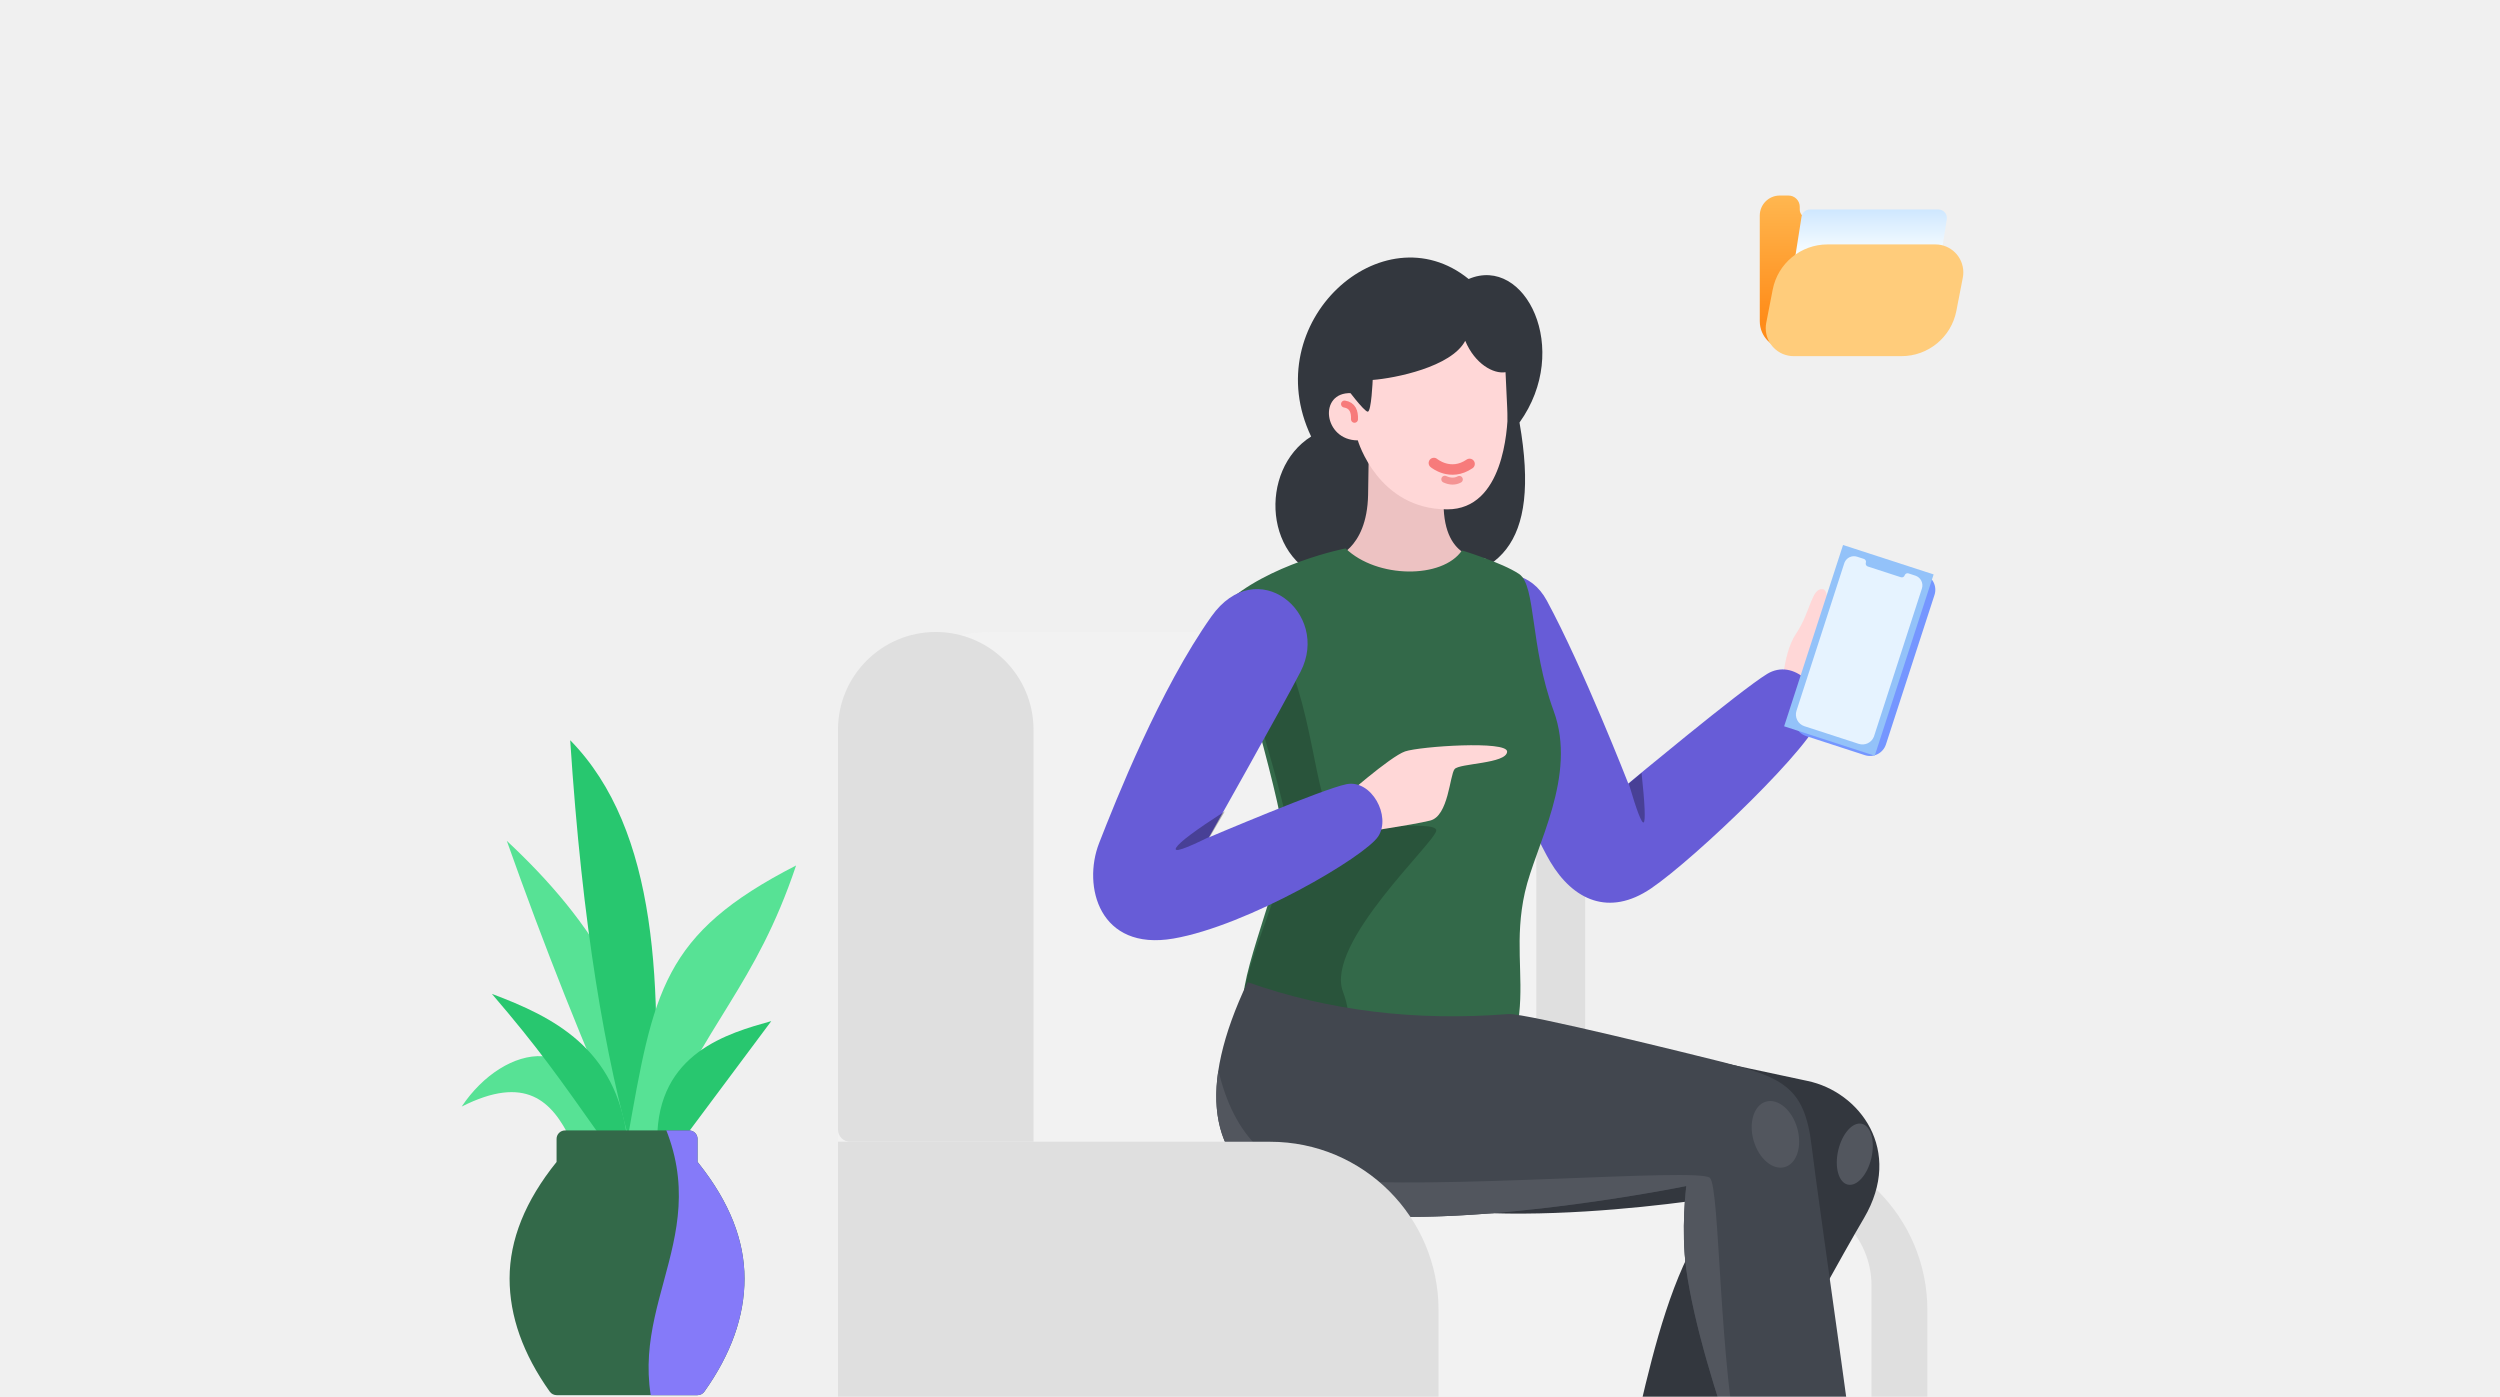
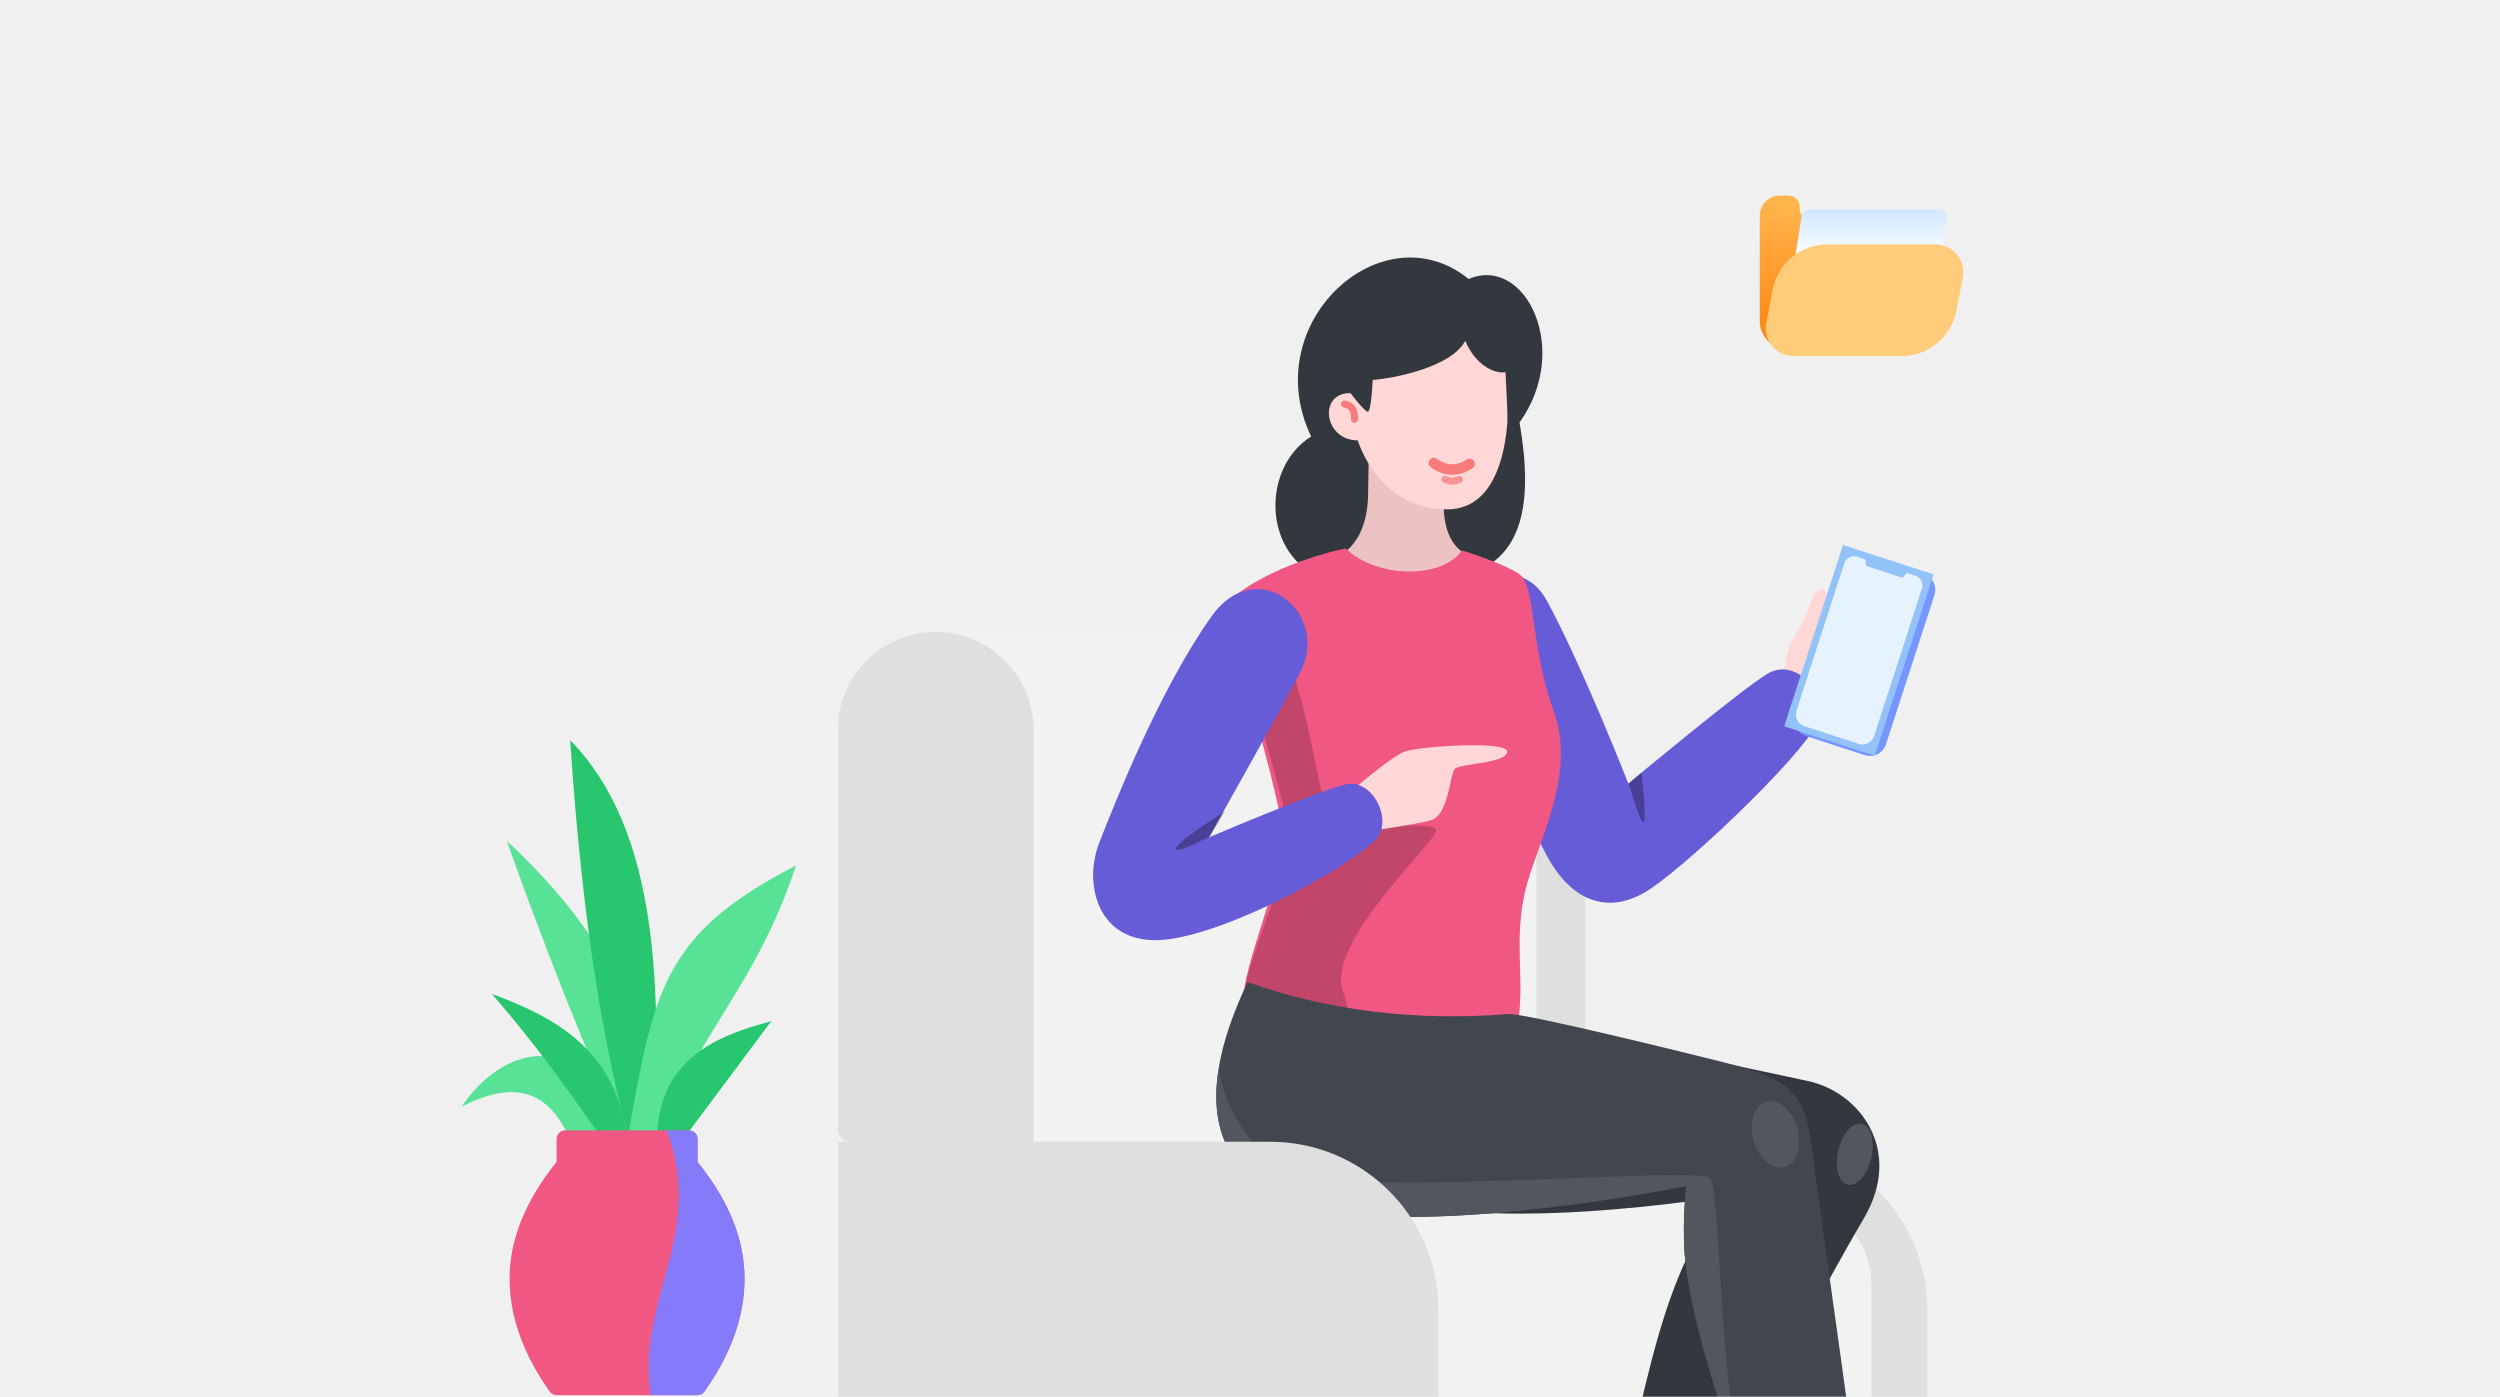
<svg xmlns="http://www.w3.org/2000/svg" xmlns:xlink="http://www.w3.org/1999/xlink" width="358px" height="200px" viewBox="0 0 358 200" version="1.1">
  <defs>
    <path d="M6,0 L352,0 C355.314,-6.08718376e-16 358,2.686 358,6 L358,200 L358,200 L0,200 L0,6 C-4.05812251e-16,2.686 2.686,6.08718376e-16 6,0 Z" id="path-1" />
    <linearGradient x1="50%" y1="81.177%" x2="50%" y2="-34.513%" id="linearGradient-3">
      <stop stop-color="#FF8C19" offset="0%" />
      <stop stop-color="#FFC967" offset="100%" />
    </linearGradient>
    <linearGradient x1="62.11%" y1="31.381%" x2="62.11%" y2="-27.478%" id="linearGradient-4">
      <stop stop-color="#F8FDFF" offset="0%" />
      <stop stop-color="#AAD4FF" offset="100%" />
    </linearGradient>
    <path d="M7.952,0.064 L25.69,0.064 C26.366,0.064 26.914,0.603 26.914,1.268 L26.914,4.578 C31.399,10.144 33.642,15.71 33.642,21.277 C33.642,26.672 31.727,32.066 27.896,37.461 C27.668,37.784 27.293,37.976 26.894,37.976 L6.749,37.976 C6.349,37.976 5.975,37.784 5.746,37.461 C1.915,32.066 0,26.672 0,21.277 C0,15.815 2.159,10.354 6.477,4.893 L6.728,4.578 L6.728,1.268 C6.728,0.603 7.276,0.064 7.952,0.064 Z" id="path-5" />
  </defs>
  <g id="📝-Pages-New" stroke="none" stroke-width="1" fill="none" fill-rule="evenodd">
    <g id="Knowledge-Base" transform="translate(-1052, -791)">
      <g id="Illustration" transform="translate(1052, 791)">
        <mask id="mask-2" fill="white">
          <use xlink:href="#path-1" />
        </mask>
        <g id="Mask" />
        <g mask="url(#mask-2)">
          <g transform="translate(178, 136.5) scale(-1, 1) translate(-178, -136.5) translate(66, 28)">
            <path d="M38.111,135.5 L100,135.5 L100,135.5 L100,201.5 C100,203.709 98.209,205.5 96,205.5 L18,205.5 C15.791,205.5 14,203.709 14,201.5 L14,159.611 C14,146.295 24.795,135.5 38.111,135.5 Z" id="Rectangle" fill="#DFDFDF" />
            <path d="M86.58,62.796 L100,62.5 L100,62.5 L100,142.5 L63,142.5 L63,86.901 C63,73.792 73.474,63.084 86.58,62.796 Z" id="Rectangle" fill="#DFDFDF" />
            <path d="M94.111,62.5 L148.16,62.5 C160.222,62.5 170,72.278 170,84.34 L170,141.753 C170,142.718 169.218,143.5 168.253,143.5 L70,143.5 L70,143.5 L70,86.611 C70,73.295 80.795,62.5 94.111,62.5 Z" id="Rectangle" fill="#F2F2F2" />
            <path d="M156,62.5 C163.732,62.5 170,68.768 170,76.5 L170,133.753 C170,134.718 169.218,135.5 168.253,135.5 L142,135.5 L142,135.5 L142,76.5 C142,68.768 148.268,62.5 156,62.5 Z" id="Rectangle" fill="#DFDFDF" />
            <path d="M34.6,143.5 L96,143.5 L96,143.5 L96,196.5 L22,196.5 L22,156.1 C22,149.141 27.641,143.5 34.6,143.5 Z" id="Rectangle" fill="#F2F2F2" />
            <g id="Wom1.4" stroke-width="1" fill="none" transform="translate(67, 112.5) scale(-1, 1) translate(-67, -112.5) translate(0, 8.5)">
              <g id="Head" transform="translate(26.64127, 0.378756)">
                <path d="M8.147,46.319 C-1.785,44.004 -2.439,30.361 5.112,25.629 C-2.676,9.292 15.333,-6.928 27.669,3.075 C35.756,-0.389 42.476,13.129 34.951,23.628 C38.106,41.654 31.685,46.314 20.109,46.512 L8.147,46.319 Z" id="Path" fill="#33373E" />
                <path d="M8.271,43.06 C8.271,43.06 13.102,41.925 13.27,34.003 C13.437,26.08 13.32,23.376 13.32,23.376 L23.962,23.184 C23.962,23.184 24.078,32.013 24.08,35.207 C24.084,43.785 30.057,43.06 30.057,43.06 C30.057,43.06 28.815,50.016 19.172,50.558 C11.642,50.983 8.271,43.06 8.271,43.06 Z" id="Path" fill="#EDC2C2" />
                <path d="M10.839,19.42 C6.091,19.236 6.866,26.191 11.797,26.182 C11.797,26.182 14.662,36.062 24.607,36.062 C32.684,36.062 33.209,24.546 33.282,22.249 C33.361,19.8 33.371,11.753 33.371,11.753 L10.654,11.742 L10.839,19.42 Z" id="Path" fill="#FFD7D7" />
                <path d="M22.866,28.633 C22.866,28.633 24.498,31.274 27.688,30.334" id="Path" stroke="#F77B7B" stroke-width="1.5" stroke-linecap="round" transform="translate(25.27694, 29.58442) rotate(-18) translate(-25.27694, -29.58442) " />
                <path d="M24.249,31.785 C24.998,32.099 25.708,32.099 26.329,31.738" id="Path" stroke="#F49494" stroke-linecap="round" transform="translate(25.28918, 31.87678) rotate(2) translate(-25.28918, -31.87678) " />
                <path d="M11.057,23.277 C11.356,22.201 11.224,21.261 10.156,20.832" id="Path-8" stroke="#F77B7B" stroke-linecap="round" transform="translate(10.6761, 22.05471) rotate(-13) translate(-10.6761, -22.05471) " />
                <path d="M10.088,18.56 C10.088,18.56 12.69,22.055 13.217,22.073 C13.744,22.092 13.929,17.529 13.929,17.529 C17.121,17.285 25.199,15.675 27.18,11.924 C28.564,15.234 31.212,16.703 32.951,16.421 L33.281,23.452 L34.093,9.317 L9.451,9.317 L10.088,18.56 Z" id="Path" fill="#33373E" />
              </g>
              <g id="LLeg" transform="translate(30.04037, 107.25)" fill="#33373E">
                <path d="M16.635,0.026 C24.043,0.357 65.276,9.483 72.767,11.034 C80.258,12.584 86.591,20.974 80.879,30.689 C74.463,41.595 57.909,72.567 53.889,79.549 C51.9,83.005 41.864,81.067 44.221,75.267 C48.616,64.455 50.657,37.292 61.861,27.388 C61.861,27.388 24.181,33.951 7.905,26.434 C-3.924,20.969 -1.248,-0.775 16.635,0.026 Z" id="Path" />
              </g>
              <g id="LArm" transform="translate(52.38391, 45.76)">
                <path d="M46.782,17.675 C46.782,17.675 46.699,11.643 48.807,8.49 C50.916,5.338 50.999,1.989 52.595,2.099 C54.191,2.208 52.611,9.992 52.611,9.992 C52.611,9.992 54.636,9.218 56.09,8.239 C57.545,7.26 61.955,2.432 62.986,3.288 C64.734,4.745 61.919,12.967 60.386,14.61 C58.848,16.255 50.445,21.661 50.445,21.661 L46.782,17.675 Z" id="Path" fill="#FFD7D7" />
                <path d="M1.256,14.061 C4.702,22.06 11.012,36.754 13.613,41.138 C16.873,46.628 22.014,49.047 28.033,44.973 C34.357,40.693 51.771,23.999 52.282,20.217 C52.788,16.435 48.526,11.898 44.669,14.247 C40.812,16.596 24.787,29.942 24.787,29.942 C24.787,29.942 18.32,13.351 13.117,3.74 C8.611,-4.575 -3.99,1.9 1.256,14.061 Z" id="Path" fill="#675CD7" />
                <path d="M24.854,29.951 C26.012,33.882 26.726,35.733 26.997,35.506 C27.268,35.278 27.164,32.913 26.687,28.41 L24.854,29.951 Z" id="Path" fill-opacity="0.303" fill="#000000" />
              </g>
              <g id="PhoneMini4" transform="translate(110.3976, 56.90821) scale(-1, 1) rotate(-18) translate(-110.3976, -56.90821) translate(102.3976, 42.40821)">
                <g id="Group-3" transform="translate(0, 0)">
                  <path d="M2.834,1.009 L11.674,1.009 C12.999,1.009 14.074,2.083 14.074,3.409 L14.074,25.909 C14.074,27.234 12.999,28.309 11.674,28.309 L2.834,28.309 C1.509,28.309 0.434,27.234 0.434,25.909 L0.434,3.409 C0.434,2.083 1.509,1.009 2.834,1.009 Z" id="Rectangle" fill="#7596FF" fill-rule="nonzero" />
                  <rect id="Rectangle" fill="#93C2F9" x="1.461" y="0.65" width="13.64" height="27.3" />
                  <path d="M3.899,1.625 L4.934,1.625 C5.145,1.625 5.32,1.777 5.356,1.977 L5.363,2.055 C5.363,2.292 5.555,2.484 5.793,2.484 L10.781,2.484 C10.991,2.484 11.167,2.332 11.203,2.132 L11.21,2.055 C11.21,1.817 11.402,1.625 11.639,1.625 L12.669,1.625 C13.433,1.625 14.06,2.214 14.121,2.964 L14.126,3.085 L14.126,3.085 L14.106,25.285 C14.104,26.254 13.319,27.038 12.351,27.04 L4.167,27.04 C3.241,27.041 2.482,26.323 2.418,25.412 L2.413,25.287 C2.413,25.286 2.413,25.285 2.415,25.285 L2.434,3.09 C2.435,2.281 3.091,1.625 3.899,1.625 Z" id="Rectangle" fill="#E6F3FF" fill-rule="nonzero" />
                </g>
              </g>
              <g id="Body" transform="translate(19.19922, 42.03301)">
-                 <path d="M0,8.15 C0,8.15 8.305,35.978 8.551,41.246 C8.797,46.514 1.758,61.997 2.957,65.911 C5.72,74.954 40.995,78.848 42.343,66.682 C42.971,61.009 41.663,55.917 43.17,49.231 C44.672,42.546 50.709,32.612 47.285,23.271 C43.861,13.931 44.778,5.29 42.329,3.657 C39.88,2.024 34.156,0.289 34.156,0.289 C31.372,4.389 21.973,4.329 17.489,-4.61852778e-14 C17.489,-4.61852778e-14 6.348,2.163 0,8.15 Z" id="Path" fill="#336949" />
+                 <path d="M0,8.15 C0,8.15 8.305,35.978 8.551,41.246 C8.797,46.514 1.758,61.997 2.957,65.911 C5.72,74.954 40.995,78.848 42.343,66.682 C42.971,61.009 41.663,55.917 43.17,49.231 C44.672,42.546 50.709,32.612 47.285,23.271 C43.861,13.931 44.778,5.29 42.329,3.657 C39.88,2.024 34.156,0.289 34.156,0.289 C31.372,4.389 21.973,4.329 17.489,-4.61852778e-14 C17.489,-4.61852778e-14 6.348,2.163 0,8.15 Z" id="Path" fill="#F05783" />
                <path d="M7.442,12.657 C12.978,21.448 12.961,36.755 15.934,38.76 C18.907,40.764 30.479,38.797 30.479,40.385 C30.479,41.972 14.488,56.522 17.113,63.477 C18.487,67.119 18.115,70.377 15.994,73.251 L15.302,73.1 C9.002,71.675 3.936,69.117 2.957,65.911 C1.758,61.997 9.609,46.514 9.363,41.246 C9.154,36.774 2.553,16.046 0.563,9.882 C2.183,7.021 4.476,7.946 7.442,12.657 Z" id="Path" fill-opacity="0.199" fill="#000000" />
              </g>
              <g id="RArm" transform="translate(0, 47.85625)">
                <path d="M36.081,30.158 C36.081,30.158 43.076,23.962 45.217,23.243 C47.359,22.524 59.9,21.661 59.821,23.285 C59.731,25.026 52.995,24.926 52.297,25.782 C51.599,26.638 51.44,32.491 48.802,33.148 C46.169,33.805 38.275,34.938 38.275,34.938 L36.081,30.158 Z" id="Path" fill="#FFD7D7" />
                <path d="M17.471,3.926 C10.102,14.334 3.81,30.189 1.395,36.371 C-1.021,42.552 1.416,51.876 12.036,50.045 C22.637,48.22 39.504,38.3 41.37,35.406 C43.237,32.513 40.401,27.247 36.831,27.937 C33.523,28.574 17.116,35.556 17.116,35.556 C17.116,35.556 27.672,16.832 30.249,11.813 C34.554,3.431 23.963,-5.246 17.471,3.926 Z" id="Path" fill="#675CD7" />
                <path d="M17.283,35.428 C13.598,37.26 11.98,37.792 12.429,37.024 C12.879,36.255 15.2,34.521 19.393,31.821 L17.283,35.428 Z" id="Path" fill-opacity="0.303" fill="#000000" />
              </g>
              <g id="RLeg" transform="translate(17.86184, 104)">
                <path d="M4.789,0.143 C-2.392,15.318 -0.936,25.511 9.154,30.722 C23.792,38.281 67.612,29.341 67.612,29.341 C67.612,29.341 66.829,35.65 67.612,41.277 C69.657,55.972 79.383,80.456 81.441,83.533 C84.286,87.787 92.955,84.579 93.118,81.036 C93.282,77.494 86.583,32.251 85.565,23.623 C84.552,14.995 81.352,13.742 72.008,11.383 C69.862,10.842 44.476,4.528 42.151,4.712 C28.829,5.766 16.375,4.243 4.789,0.143 Z" id="Path" fill="#42474F" />
                <path d="M16.595,28.373 C31.087,29.998 69.453,26.648 70.994,28.17 C72.465,29.624 72.22,54.905 75.52,69.538 L75.018,68.156 C71.914,59.53 68.692,49.038 67.612,41.277 C66.829,35.65 67.612,29.341 67.612,29.341 L65.845,29.683 C57.515,31.249 22.035,37.374 9.154,30.722 C2.175,27.118 -0.673,21.13 0.61,12.759 C2.819,22.221 8.148,27.426 16.595,28.373 Z" id="Path" fill="#52565E" />
                <ellipse id="Oval" fill="#52565E" transform="translate(91.74491, 24.78125) rotate(13) translate(-91.74491, -24.78125) " cx="91.745" cy="24.781" rx="2.436" ry="4.469" />
                <ellipse id="Oval" fill="#52565E" transform="translate(80.37828, 21.9375) rotate(-16) translate(-80.37828, -21.9375) " cx="80.378" cy="21.938" rx="3.248" ry="4.875" />
              </g>
            </g>
            <path d="M108.111,135.5 L170,135.5 L170,135.5 L170,203.753 C170,204.718 169.218,205.5 168.253,205.5 L84,205.5 L84,205.5 L84,159.611 C84,146.295 94.795,135.5 108.111,135.5 Z" id="Rectangle" fill="#DFDFDF" />
            <g id="Group-37" stroke-width="1" fill="none" transform="translate(23, 11.5) scale(-1, 1) translate(-23, -11.5) translate(8, 0)">
              <path d="M2.862,0 L4.11,0 C5.002,5.82428401e-17 5.725,0.723 5.725,1.615 L5.725,2.01 C5.725,2.683 6.271,3.229 6.944,3.229 L22,3.229 C24.209,3.229 26,5.02 26,7.229 L26,18 C26,20.209 24.209,22 22,22 L4,22 C1.791,22 2.705415e-16,20.209 0,18 L0,2.862 C-1.93595067e-16,1.282 1.282,2.90392601e-16 2.862,0 Z" id="Rectangle" fill="url(#linearGradient-3)" />
              <path d="M7.184,2 L25.574,2 C26.248,2 26.794,2.546 26.794,3.219 C26.794,3.283 26.789,3.346 26.779,3.408 L24.021,20.97 C23.928,21.563 23.417,22 22.816,22 L4.426,22 C3.752,22 3.206,21.454 3.206,20.781 C3.206,20.717 3.211,20.654 3.221,20.592 L5.979,3.03 C6.072,2.437 6.583,2 7.184,2 Z" id="Rectangle" fill="url(#linearGradient-4)" />
              <path d="M29.075,11.763 L28.149,16.526 C27.419,20.285 24.126,23 20.296,23 L4.852,23 C2.643,23 0.852,21.209 0.852,19 C0.852,18.744 0.876,18.489 0.925,18.237 L1.851,13.474 C2.581,9.715 5.874,7 9.704,7 L25.148,7 C27.357,7 29.148,8.791 29.148,11 C29.148,11.256 29.124,11.511 29.075,11.763 Z" id="Rectangle" fill="#FFCC7B" />
            </g>
            <g id="Group-79" stroke-width="1" fill="none" transform="translate(176, 78)">
              <g id="Group-86">
                <path d="M23.979,58.234 C30.346,43.991 36.13,29.363 41.424,14.412 C29.228,25.78 19.744,39.63 21.095,58.234 L23.979,58.234 Z" id="Path-113" fill="#57E295" />
                <path d="M20.586,59.721 C19.079,35.435 19.718,12.88 32.347,0 C30.605,26.665 27.346,45.45 23.219,59.721 L20.586,59.721 Z" id="Rectangle" fill="#28C76F" />
                <path d="M20.007,57.192 C12.951,40.221 5.861,35.356 2.45563569e-14,17.935 C19.181,27.771 20.383,35.893 24.148,57.192 L20.007,57.192 Z" id="Path-112" fill="#57E295" />
                <path d="M16.209,57.192 L3.551,40.221 C9.665,41.944 19.883,44.735 19.883,57.192 L16.209,57.192 Z" id="Path-114" fill="#28C76F" />
                <path d="M28.048,57.192 L32.271,57.192 C34.954,51.651 38.735,47.837 47.884,52.461 C41.887,43.427 29.583,40.694 28.048,57.192 Z" id="Path-116" fill="#57E295" />
                <path d="M24.164,57.192 L27.675,57.192 C34.12,48.078 36.891,44.106 43.56,36.323 C34.774,39.62 25.756,44.106 24.164,57.192 Z" id="Path-117" fill="#28C76F" />
              </g>
              <g id="Group-85" transform="translate(7.384615, 55.8125)">
                <mask id="mask-6" fill="white">
                  <use xlink:href="#path-5" />
                </mask>
-                 <use id="Rectangle" fill="#336949" xlink:href="#path-5" />
+                 <use id="Rectangle" fill="#F05783" xlink:href="#path-5" />
                <path d="M-4.282,-0.978 L11.622,-0.978 C4.008,16.458 19.027,26.784 11.622,44.155 L-4.282,44.155 L-4.282,-0.978 Z" id="Rectangle" fill="#857AF9" mask="url(#mask-6)" />
              </g>
            </g>
          </g>
        </g>
      </g>
    </g>
  </g>
</svg>
